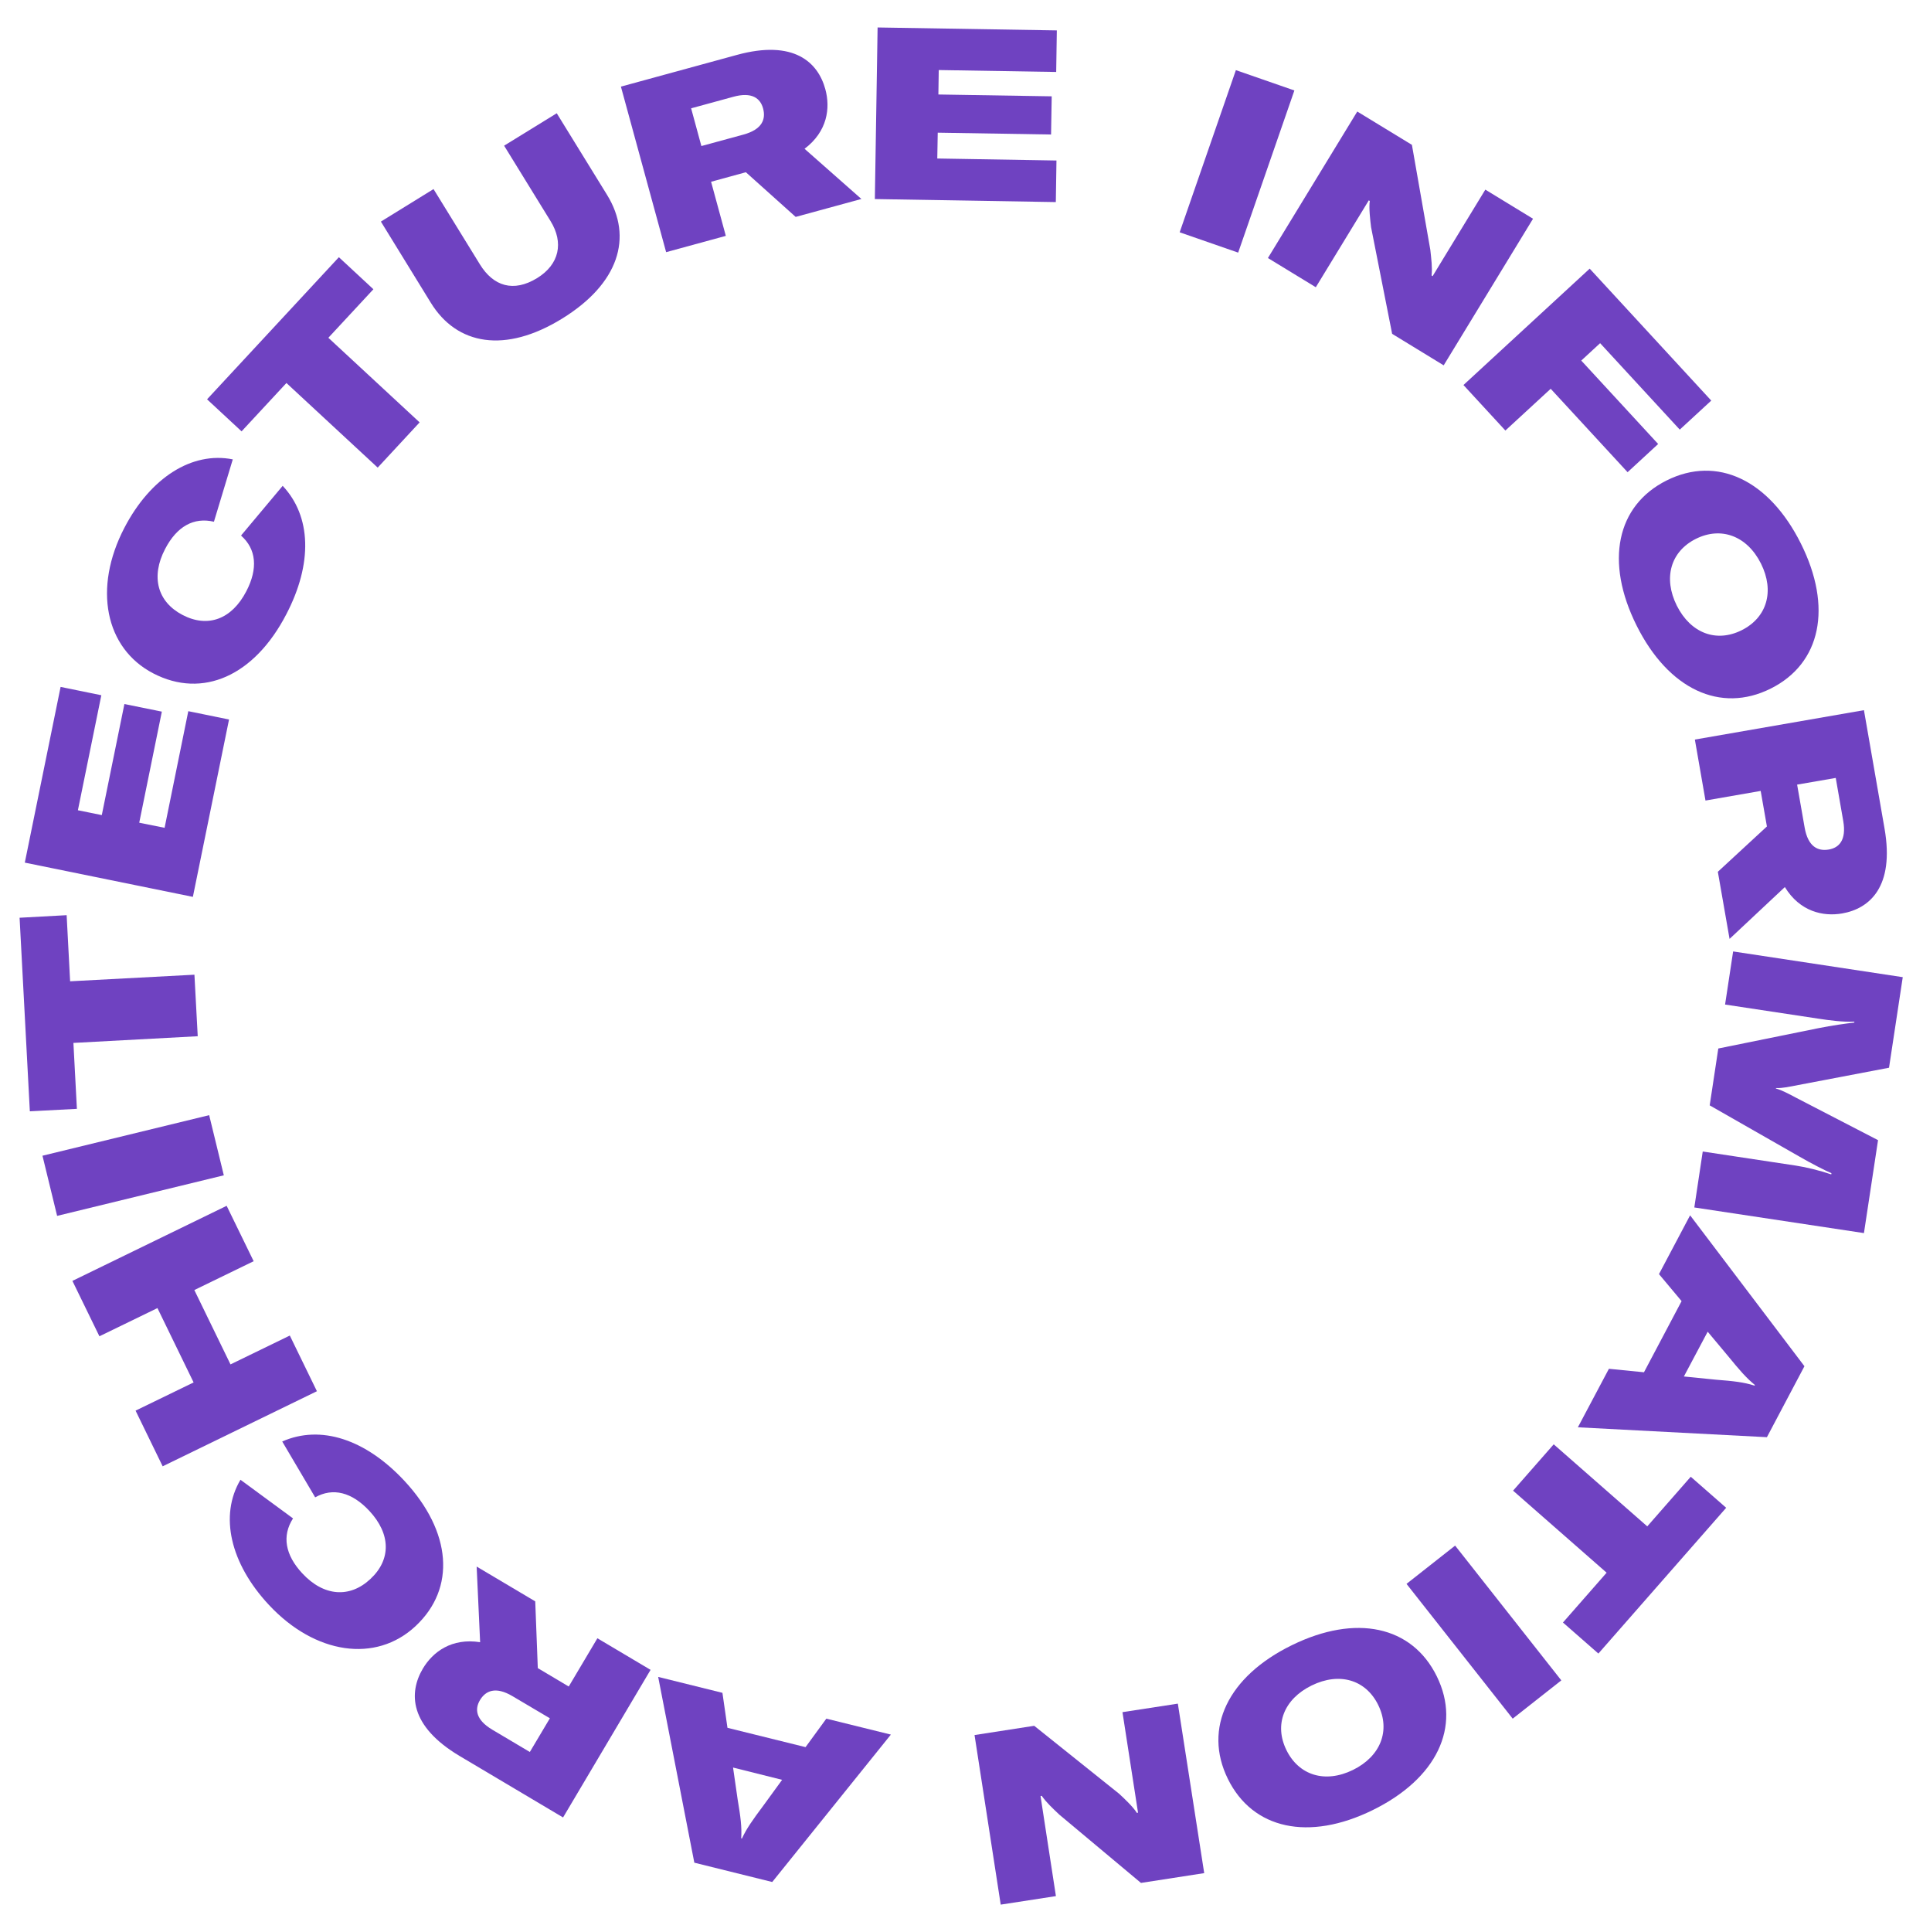
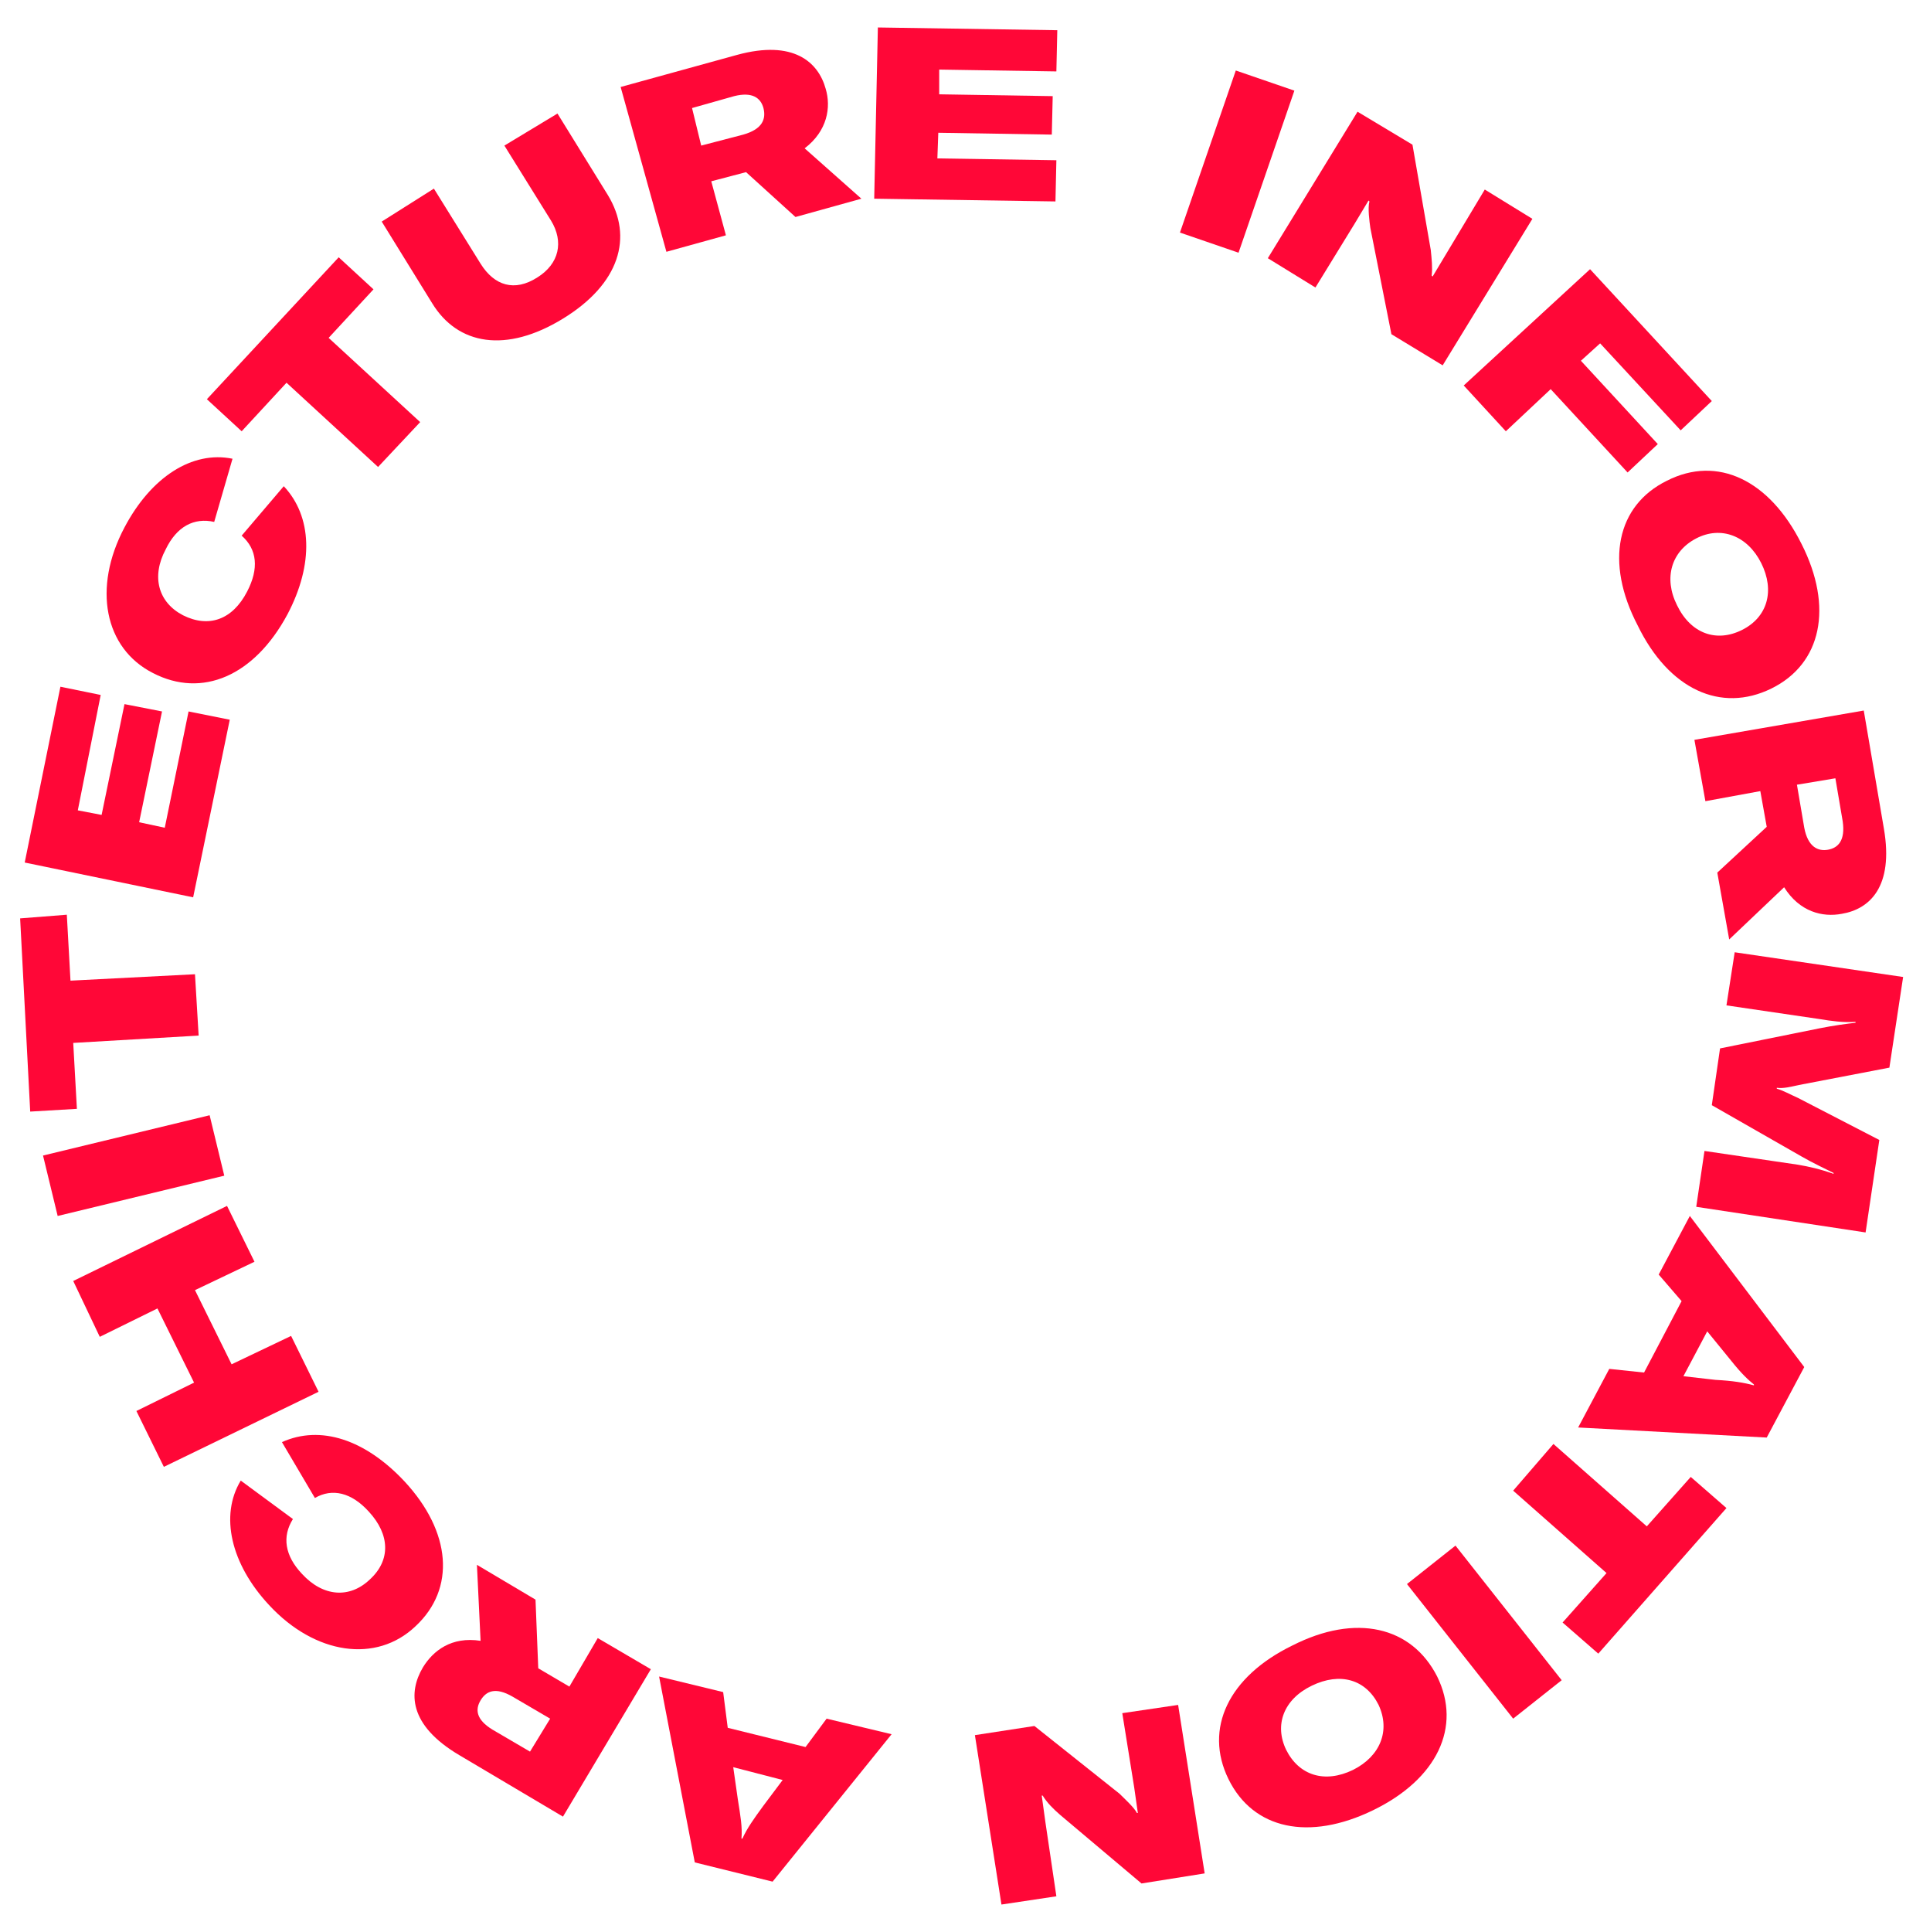
<svg xmlns="http://www.w3.org/2000/svg" version="1.1" id="Layer_1" x="0px" y="0px" viewBox="0 0 210 211" style="enable-background:new 0 0 210 211;" xml:space="preserve">
  <style type="text/css">
- 	.st0{fill:#6F42C1;}
+ 	.st0{fill:#FF0737;}
</style>
  <g>
-     <path class="st0" d="M128.87,25.37l6.14-17.71l6.39,2.22l-6.14,17.71L128.87,25.37z" />
-     <path class="st0" d="M148.27,12.18l5.97,3.64l2.01,11.46c0.11,1.03,0.23,1.9,0.14,2.81l0.11,0.07l1.51-2.48l4.25-6.97l5.21,3.18   l-9.76,16.01l-5.63-3.44l-2.3-11.64c-0.09-0.71-0.26-2.17-0.14-2.87l-0.11-0.07l-1.5,2.46l-4.29,7.03l-5.23-3.19L148.27,12.18z" />
-     <path class="st0" d="M174.8,37.48l-2.06,1.9l8.4,9.11l-3.34,3.08l-8.4-9.11l-4.95,4.56l-4.58-4.97l13.79-12.71l13.28,14.41   l-3.44,3.17L174.8,37.48z" />
-     <path class="st0" d="M182.07,52.47c5.5-2.75,11.18-0.07,14.66,6.89c3.47,6.94,2.21,13.09-3.29,15.84   c-5.5,2.75-11.18,0.07-14.65-6.87C175.31,61.37,176.57,55.22,182.07,52.47z M190.26,68.83c2.76-1.38,3.62-4.26,2.11-7.28   c-1.51-3.02-4.35-4.08-7.11-2.7s-3.59,4.27-2.08,7.3C184.7,69.16,187.49,70.21,190.26,68.83z" />
-     <path class="st0" d="M193.02,90.26l-0.68-3.88l-6.03,1.05l-1.16-6.66l18.47-3.21l2.25,12.93c1.11,6.37-1.64,8.75-4.63,9.27   c-2.08,0.36-4.61-0.19-6.26-2.88l-6.04,5.66l-1.28-7.33L193.02,90.26z M196.32,85.69l0.82,4.68c0.37,2.13,1.47,2.61,2.64,2.41   c1.12-0.19,1.94-1.03,1.58-3.11l-0.82-4.71L196.32,85.69z" />
-     <path class="st0" d="M207.86,106.72l-1.5,9.89l-9.92,1.89c-0.94,0.18-1.71,0.36-2.43,0.33l-0.01,0.05   c0.69,0.19,1.41,0.59,2.27,1.04l8.89,4.6l-1.54,10.15l-18.53-2.8l0.92-6.11l10.18,1.54c1.17,0.18,2.54,0.52,3.86,0.96l0.02-0.13   c-0.63-0.26-2.31-1.12-3.49-1.81l-9.81-5.6l0.94-6.21l10.94-2.22c1.51-0.3,2.99-0.51,3.91-0.61l0.02-0.1   c-1.26,0.05-2.7-0.14-3.95-0.33l-10.18-1.54l0.88-5.8L207.86,106.72z" />
-     <path class="st0" d="M179.59,149.87l4.11-7.77l-2.47-2.95l3.4-6.42l12.49,16.48l-4.1,7.75l-20.65-1.08l3.39-6.39L179.59,149.87z    M183.95,150.33l3.49,0.35c1.92,0.15,3.05,0.27,4.23,0.65l0.04-0.07c-0.96-0.78-1.7-1.65-2.91-3.13l-2.25-2.69L183.95,150.33z" />
-     <path class="st0" d="M170.74,177.2l4.77-5.44l-10.22-8.96l4.44-5.06l10.22,8.96l4.75-5.42l3.87,3.39l-13.96,15.92L170.74,177.2z" />
-     <path class="st0" d="M158.96,168.8l11.6,14.72l-5.31,4.18l-11.6-14.72L158.96,168.8z" />
-     <path class="st0" d="M156.96,183.08c2.71,5.52-0.02,11.18-7.01,14.61c-6.97,3.42-13.11,2.1-15.82-3.42   c-2.71-5.52,0.02-11.18,6.99-14.59C148.11,176.25,154.25,177.56,156.96,183.08z M140.53,191.13c1.36,2.77,4.23,3.66,7.27,2.17   c3.03-1.49,4.12-4.31,2.76-7.09c-1.36-2.77-4.24-3.62-7.28-2.13C140.25,185.57,139.17,188.36,140.53,191.13z" />
-     <path class="st0" d="M131.55,204.57l-6.91,1.07l-8.92-7.46c-0.75-0.71-1.4-1.31-1.92-2.05l-0.13,0.02l0.44,2.87l1.24,8.06   l-6.03,0.93l-2.86-18.52l6.52-1.01l9.26,7.41c0.53,0.48,1.59,1.49,1.95,2.1l0.13-0.02l-0.44-2.84l-1.26-8.14l6.05-0.93   L131.55,204.57z" />
-     <path class="st0" d="M79.47,188.7l8.53,2.11l2.27-3.11l7.05,1.74l-12.96,16.1l-8.51-2.11l-3.95-20.29l7.02,1.74L79.47,188.7z    M80.08,193.04l0.5,3.47c0.32,1.9,0.47,3.03,0.39,4.26l0.08,0.02c0.52-1.12,1.19-2.05,2.33-3.58l2.06-2.83L80.08,193.04z" />
-     <path class="st0" d="M58.75,182.18l3.38,2.01l3.13-5.27l5.81,3.45l-9.56,16.12l-11.28-6.7c-5.56-3.3-5.58-6.94-4.04-9.55   c1.08-1.82,3.14-3.38,6.26-2.89l-0.38-8.26l6.4,3.8L58.75,182.18z M60.07,187.66l-4.09-2.42c-1.86-1.1-2.94-0.58-3.55,0.44   c-0.58,0.98-0.47,2.14,1.34,3.22l4.11,2.44L60.07,187.66z" />
-     <path class="st0" d="M45.39,177.6c-4.34,4.05-10.98,3.09-16.03-2.34c-4.21-4.52-5.41-9.75-3.09-13.65l5.74,4.22   c-1.22,1.9-0.87,3.98,1.02,6.01c2.34,2.51,5.17,2.72,7.43,0.61c2.28-2.12,2.24-4.91-0.11-7.44c-1.91-2.05-3.98-2.57-5.92-1.48   l-3.6-6.1c4.19-1.85,9.1-0.26,13.35,4.3C49.34,167.28,49.83,173.46,45.39,177.6z" />
-     <path class="st0" d="M24.76,131.69l2.95,6.05l-6.48,3.15l3.95,8.12l6.48-3.15l2.96,6.08l-16.85,8.2l-2.96-6.08l6.34-3.08   l-3.95-8.12l-6.34,3.08l-2.95-6.05L24.76,131.69z" />
-     <path class="st0" d="M24.45,128.36l-18.21,4.43l-1.6-6.57l18.21-4.43L24.45,128.36z" />
-     <path class="st0" d="M7.28,99.95l0.38,7.22l13.58-0.72l0.36,6.72L8.02,113.9l0.38,7.2l-5.14,0.27l-1.12-21.14L7.28,99.95z" />
-     <path class="st0" d="M20.57,77.67l4.45,0.91l-3.95,19.37L2.71,94.21l3.91-19.19l4.45,0.91L8.51,88.49l2.61,0.53l2.47-12.13   l4.09,0.83l-2.47,12.13l2.77,0.56L20.57,77.67z" />
-     <path class="st0" d="M16.74,73.54c-5.27-2.74-6.58-9.32-3.15-15.9c2.85-5.48,7.39-8.36,11.84-7.47l-2.06,6.81   c-2.2-0.52-4.05,0.51-5.33,2.97c-1.59,3.04-0.84,5.78,1.9,7.21c2.76,1.44,5.38,0.48,6.97-2.59c1.29-2.48,1.09-4.61-0.58-6.08   l4.55-5.43c3.14,3.34,3.28,8.5,0.4,14.02C27.79,73.82,22.13,76.34,16.74,73.54z" />
-     <path class="st0" d="M40.79,31.59l-4.92,5.3l9.97,9.24l-4.58,4.94l-9.97-9.24l-4.9,5.28l-3.77-3.5l14.4-15.52L40.79,31.59z" />
-     <path class="st0" d="M47.36,20.65l5.07,8.23c1.47,2.38,3.66,3.08,6.25,1.49c2.43-1.5,2.92-3.87,1.46-6.23l-5.07-8.23l5.75-3.54   l5.5,8.92c2.85,4.63,1.28,9.69-4.92,13.51c-6.2,3.82-11.48,2.91-14.34-1.74l-5.45-8.86L47.36,20.65z" />
-     <path class="st0" d="M81.48,18.81l-3.8,1.04l1.61,5.91l-6.52,1.78L67.83,9.46L80.49,6c6.24-1.71,8.87,0.81,9.67,3.74   c0.56,2.04,0.25,4.61-2.27,6.51l6.21,5.48l-7.18,1.96L81.48,18.81z M76.62,15.95l4.59-1.25c2.09-0.57,2.46-1.71,2.15-2.86   c-0.3-1.1-1.21-1.83-3.25-1.27l-4.61,1.26L76.62,15.95z" />
-     <path class="st0" d="M115.41,17.53l-0.07,4.54l-19.77-0.33L95.87,3l19.58,0.32l-0.07,4.54l-12.83-0.21l-0.04,2.67l12.38,0.2   l-0.07,4.17l-12.38-0.2l-0.05,2.82L115.41,17.53z" />
+     <path class="st0" d="M128.9,25.4L135,7.7l6.4,2.2l-6.1,17.7L128.9,25.4z" />
+     <path class="st0" d="M148.3,12.2l6,3.6l2,11.5c0.1,1,0.2,1.9,0.1,2.8l0.1,0.1l1.5-2.5l4.2-7l5.2,3.2l-9.8,16l-5.6-3.4l-2.3-11.6   c-0.1-0.7-0.3-2.2-0.1-2.9l-0.1-0.1l-1.5,2.5l-4.3,7l-5.2-3.2L148.3,12.2z" />
+     <path class="st0" d="M174.8,37.5l-2.1,1.9l8.4,9.1l-3.3,3.1l-8.4-9.1l-4.9,4.6l-4.6-5l13.8-12.7l13.3,14.4l-3.4,3.2L174.8,37.5z" />
+     <path class="st0" d="M182.1,52.5c5.5-2.8,11.2-0.1,14.7,6.9c3.5,6.9,2.2,13.1-3.3,15.8s-11.2,0.1-14.6-6.9   C175.3,61.4,176.6,55.2,182.1,52.5z M190.3,68.8c2.8-1.4,3.6-4.3,2.1-7.3c-1.5-3-4.4-4.1-7.1-2.7s-3.6,4.3-2.1,7.3   C184.7,69.2,187.5,70.2,190.3,68.8z" />
+     <path class="st0" d="M193,90.3l-0.7-3.9l-6,1.1l-1.2-6.7l18.5-3.2l2.2,12.9c1.1,6.4-1.6,8.8-4.6,9.3c-2.1,0.4-4.6-0.2-6.3-2.9   l-6,5.7l-1.3-7.3L193,90.3z M196.3,85.7l0.8,4.7c0.4,2.1,1.5,2.6,2.6,2.4c1.1-0.2,1.9-1,1.6-3.1l-0.8-4.7L196.3,85.7z" />
+     <path class="st0" d="M207.9,106.7l-1.5,9.9l-9.9,1.9c-0.9,0.2-1.7,0.4-2.4,0.3l0,0.1c0.7,0.2,1.4,0.6,2.3,1l8.9,4.6l-1.5,10.1   l-18.5-2.8l0.9-6.1l10.2,1.5c1.2,0.2,2.5,0.5,3.9,1l0-0.1c-0.6-0.3-2.3-1.1-3.5-1.8l-9.8-5.6l0.9-6.2l10.9-2.2   c1.5-0.3,3-0.5,3.9-0.6l0-0.1c-1.3,0.1-2.7-0.1-3.9-0.3l-10.2-1.5l0.9-5.8L207.9,106.7z" />
+     <path class="st0" d="M179.6,149.9l4.1-7.8l-2.5-2.9l3.4-6.4l12.5,16.5L193,157l-20.6-1.1l3.4-6.4L179.6,149.9z M183.9,150.3   l3.5,0.4c1.9,0.1,3.1,0.3,4.2,0.6l0-0.1c-1-0.8-1.7-1.6-2.9-3.1l-2.2-2.7L183.9,150.3z" />
+     <path class="st0" d="M170.7,177.2l4.8-5.4l-10.2-9l4.4-5.1l10.2,9l4.8-5.4l3.9,3.4l-14,15.9L170.7,177.2z" />
+     <path class="st0" d="M159,168.8l11.6,14.7l-5.3,4.2L153.7,173L159,168.8z" />
+     <path class="st0" d="M157,183.1c2.7,5.5,0,11.2-7,14.6c-7,3.4-13.1,2.1-15.8-3.4s0-11.2,7-14.6C148.1,176.2,154.2,177.6,157,183.1z    M140.5,191.1c1.4,2.8,4.2,3.7,7.3,2.2c3-1.5,4.1-4.3,2.8-7.1c-1.4-2.8-4.2-3.6-7.3-2.1C140.2,185.6,139.2,188.4,140.5,191.1z" />
+     <path class="st0" d="M131.6,204.6l-6.9,1.1l-8.9-7.5c-0.8-0.7-1.4-1.3-1.9-2.1l-0.1,0l0.4,2.9l1.2,8.1l-6,0.9l-2.9-18.5l6.5-1   l9.3,7.4c0.5,0.5,1.6,1.5,1.9,2.1l0.1,0l-0.4-2.8l-1.3-8.1l6.1-0.9L131.6,204.6z" />
+     <path class="st0" d="M79.5,188.7l8.5,2.1l2.3-3.1l7.1,1.7l-13,16.1l-8.5-2.1l-3.9-20.3l7,1.7L79.5,188.7z M80.1,193l0.5,3.5   c0.3,1.9,0.5,3,0.4,4.3l0.1,0c0.5-1.1,1.2-2.1,2.3-3.6l2.1-2.8L80.1,193z" />
+     <path class="st0" d="M58.8,182.2l3.4,2l3.1-5.3l5.8,3.4l-9.6,16.1l-11.3-6.7c-5.6-3.3-5.6-6.9-4-9.6c1.1-1.8,3.1-3.4,6.3-2.9   l-0.4-8.3l6.4,3.8L58.8,182.2z M60.1,187.7l-4.1-2.4c-1.9-1.1-2.9-0.6-3.5,0.4c-0.6,1-0.5,2.1,1.3,3.2l4.1,2.4L60.1,187.7z" />
+     <path class="st0" d="M45.4,177.6c-4.3,4.1-11,3.1-16-2.3c-4.2-4.5-5.4-9.8-3.1-13.6l5.7,4.2c-1.2,1.9-0.9,4,1,6   c2.3,2.5,5.2,2.7,7.4,0.6c2.3-2.1,2.2-4.9-0.1-7.4c-1.9-2.1-4-2.6-5.9-1.5l-3.6-6.1c4.2-1.9,9.1-0.3,13.4,4.3   C49.3,167.3,49.8,173.5,45.4,177.6z" />
+     <path class="st0" d="M24.8,131.7l3,6.1l-6.5,3.1l4,8.1l6.5-3.1l3,6.1l-16.9,8.2l-3-6.1l6.3-3.1l-4-8.1l-6.3,3.1l-2.9-6.1   L24.8,131.7z" />
+     <path class="st0" d="M24.5,128.4l-18.2,4.4l-1.6-6.6l18.2-4.4L24.5,128.4z" />
+     <path class="st0" d="M7.3,99.9l0.4,7.2l13.6-0.7l0.4,6.7L8,113.9l0.4,7.2l-5.1,0.3l-1.1-21.1L7.3,99.9z" />
+     <path class="st0" d="M20.6,77.7l4.5,0.9l-4,19.4L2.7,94.2L6.6,75l4.4,0.9L8.5,88.5l2.6,0.5l2.5-12.1l4.1,0.8l-2.5,12.1l2.8,0.6   L20.6,77.7z" />
+     <path class="st0" d="M16.7,73.5c-5.3-2.7-6.6-9.3-3.1-15.9c2.9-5.5,7.4-8.4,11.8-7.5L23.4,57c-2.2-0.5-4.1,0.5-5.3,3   c-1.6,3-0.8,5.8,1.9,7.2c2.8,1.4,5.4,0.5,7-2.6c1.3-2.5,1.1-4.6-0.6-6.1l4.6-5.4c3.1,3.3,3.3,8.5,0.4,14   C27.8,73.8,22.1,76.3,16.7,73.5z" />
+     <path class="st0" d="M40.8,31.6l-4.9,5.3l10,9.2l-4.6,4.9l-10-9.2l-4.9,5.3l-3.8-3.5L37,28.1L40.8,31.6z" />
+     <path class="st0" d="M47.4,20.6l5.1,8.2c1.5,2.4,3.7,3.1,6.2,1.5c2.4-1.5,2.9-3.9,1.5-6.2l-5.1-8.2l5.8-3.5l5.5,8.9   c2.8,4.6,1.3,9.7-4.9,13.5s-11.5,2.9-14.3-1.7l-5.5-8.9L47.4,20.6z" />
+     <path class="st0" d="M81.5,18.8l-3.8,1l1.6,5.9l-6.5,1.8L67.8,9.5L80.5,6c6.2-1.7,8.9,0.8,9.7,3.7c0.6,2,0.2,4.6-2.3,6.5l6.2,5.5   l-7.2,2L81.5,18.8z M76.6,15.9l4.6-1.2c2.1-0.6,2.5-1.7,2.2-2.9c-0.3-1.1-1.2-1.8-3.2-1.3l-4.6,1.3L76.6,15.9z" />
+     <path class="st0" d="M115.4,17.5l-0.1,4.5l-19.8-0.3L95.9,3l19.6,0.3l-0.1,4.5l-12.8-0.2l0,2.7l12.4,0.2l-0.1,4.2l-12.4-0.2   l-0.1,2.8L115.4,17.5z" />
  </g>
</svg>
